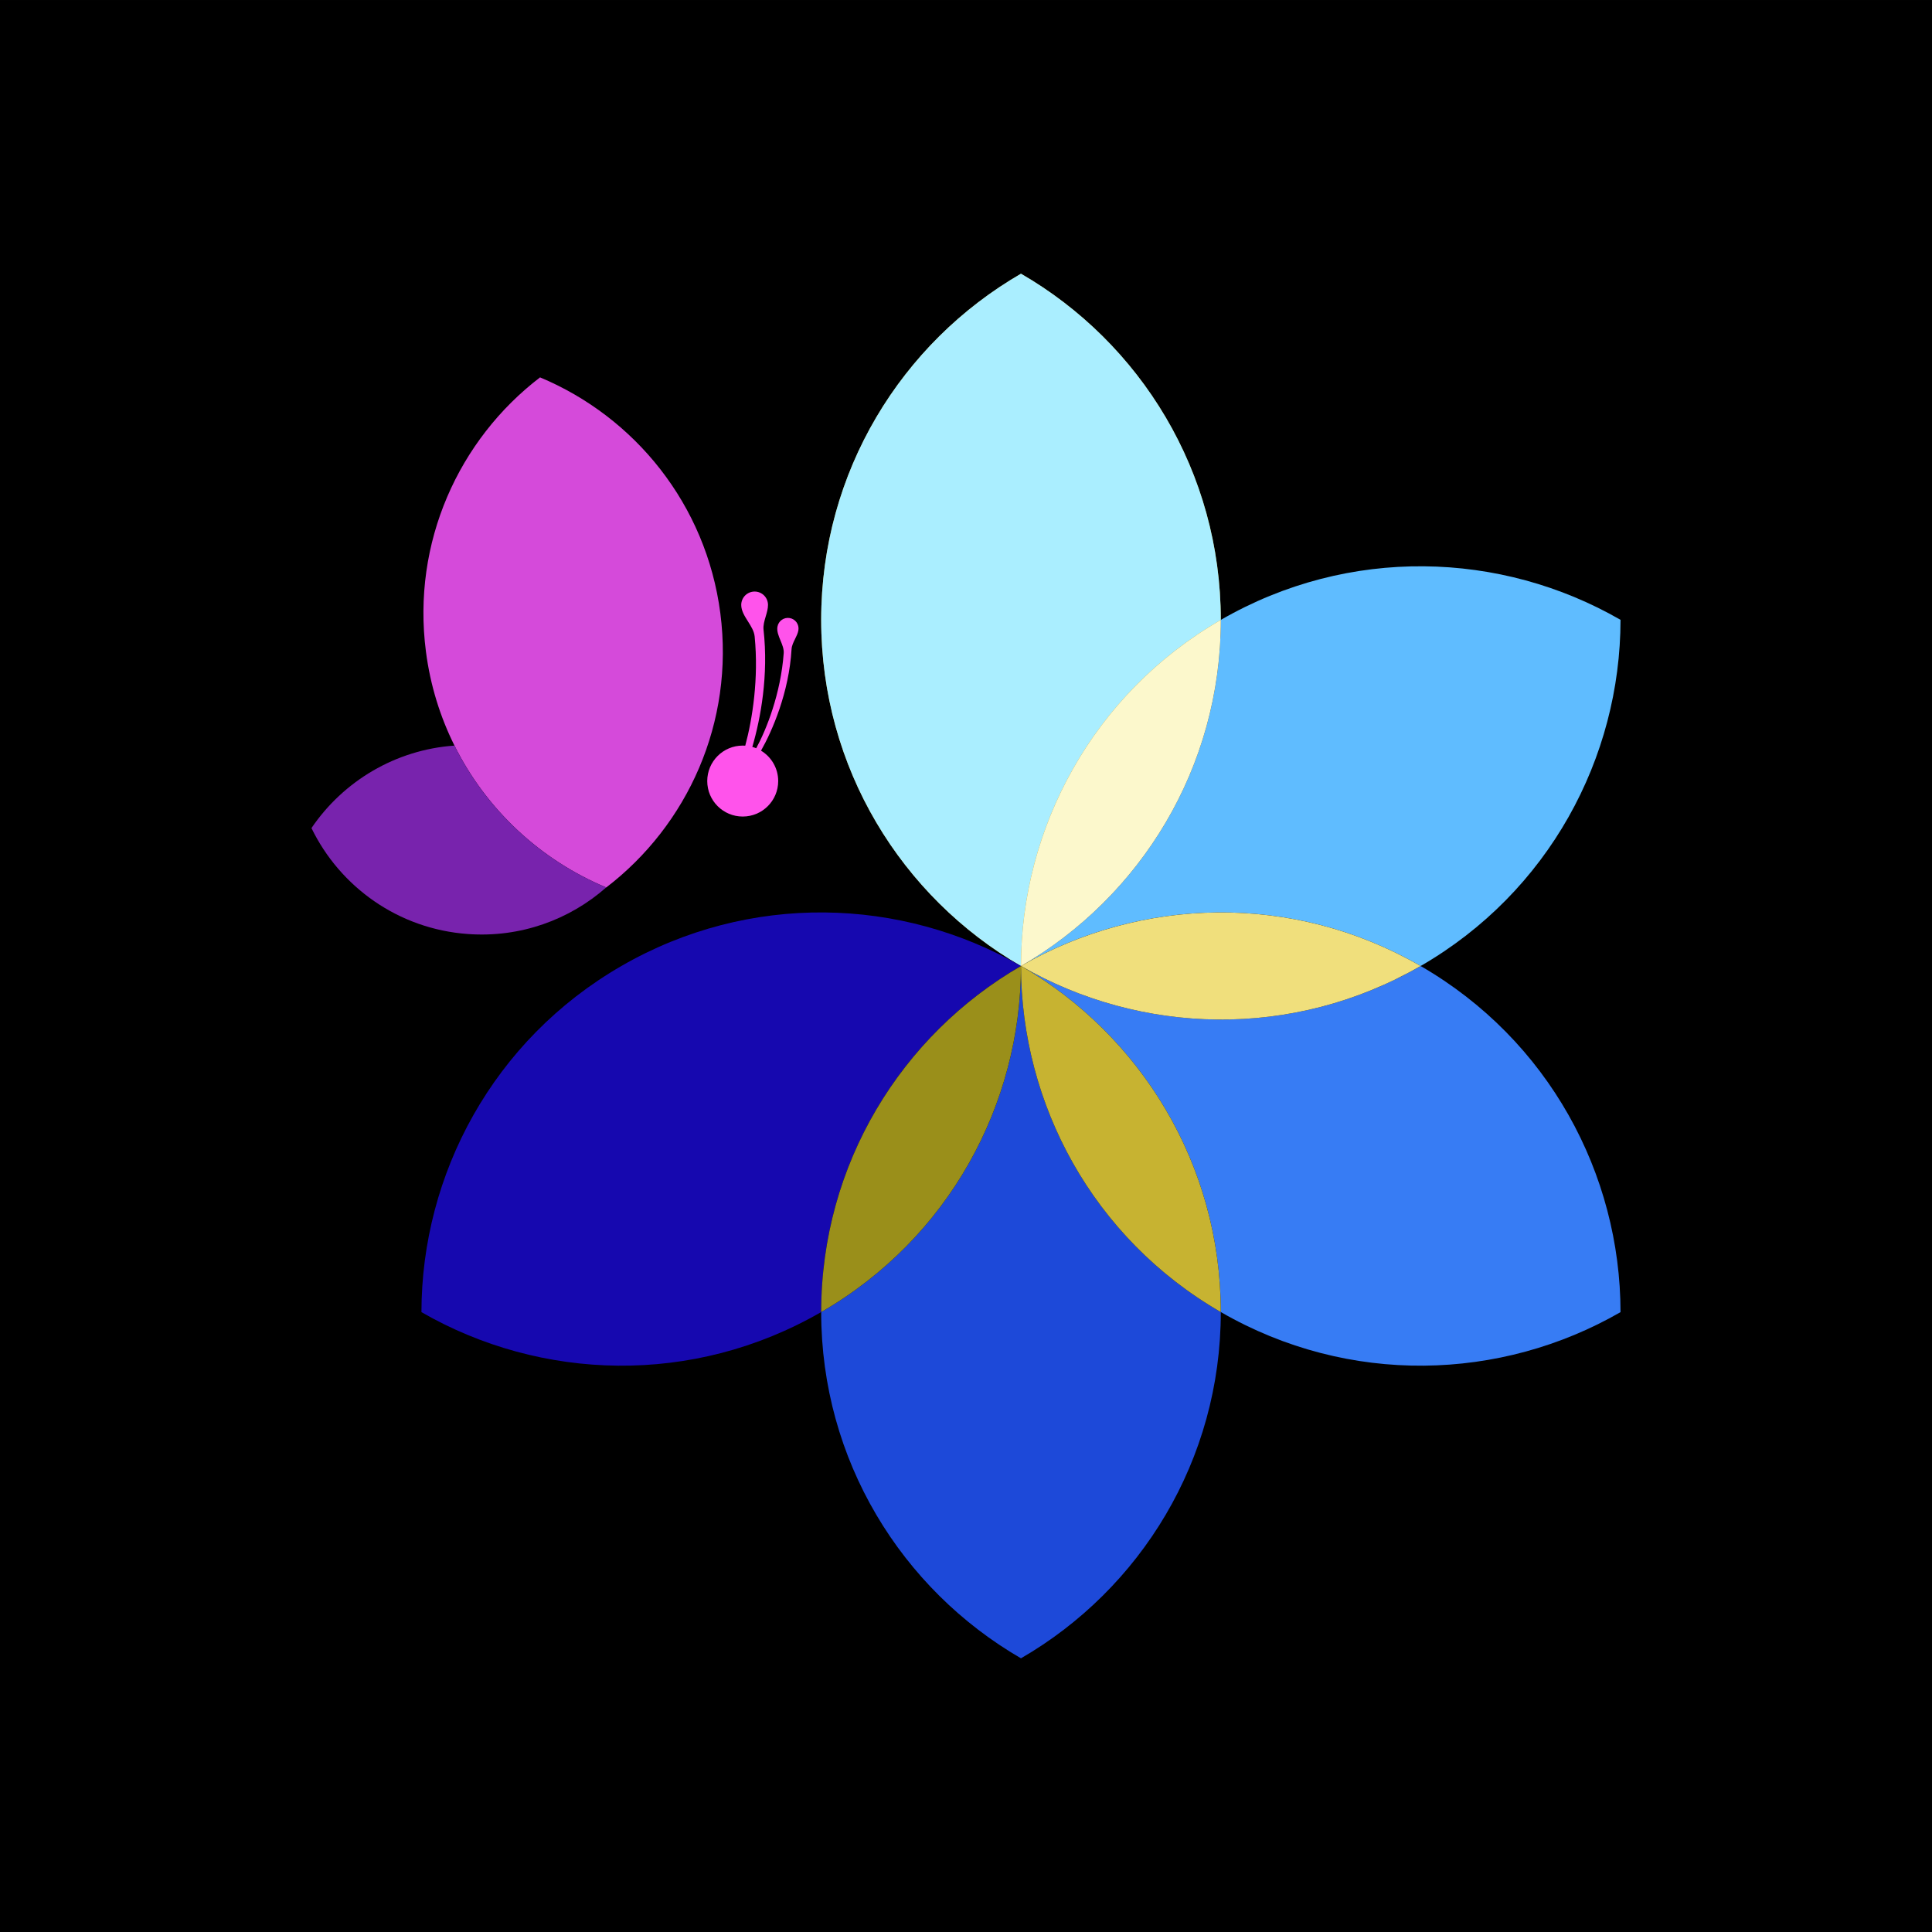
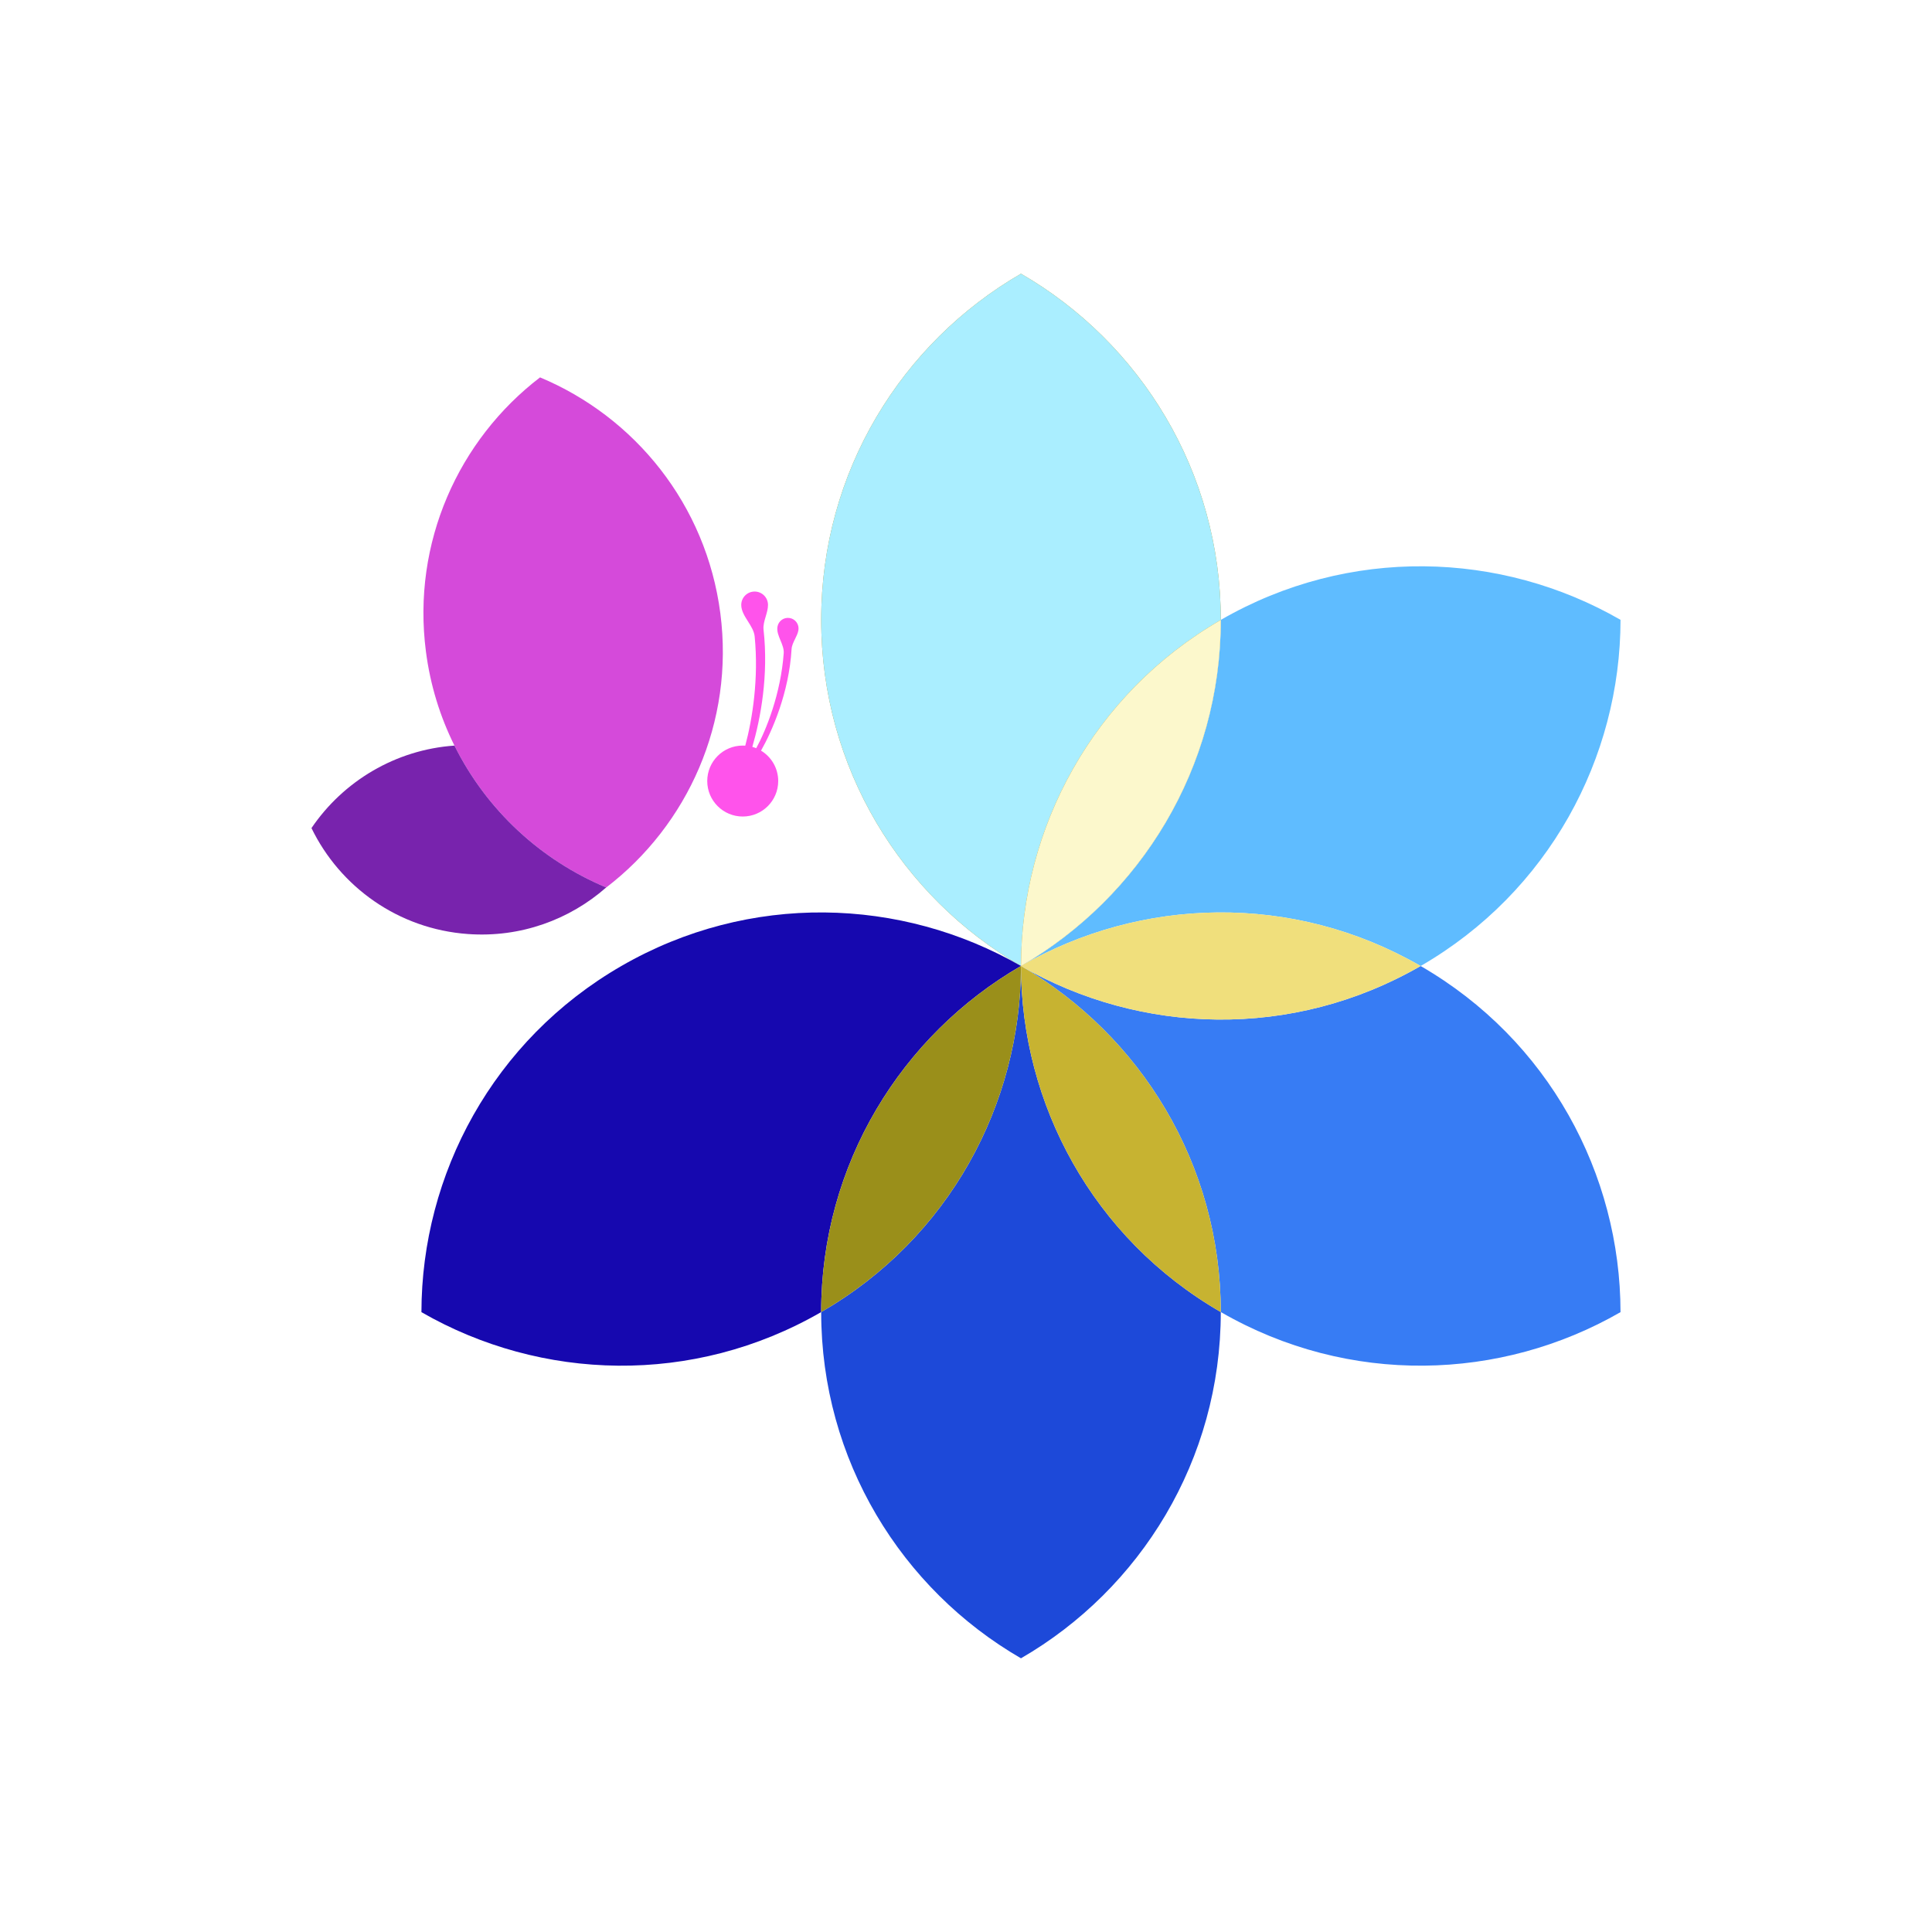
- <svg xmlns="http://www.w3.org/2000/svg" width="1200" height="1200" viewBox="0 0 1200 1200" fill="none">
-   <rect width="1200" height="1200" transform="translate(0 0.00390625)" fill="black" />
-   <path d="M376.524 551.215C335.912 534.263 302.152 503.092 282.273 463.092C273.379 445.223 267.251 425.584 264.549 404.676C255.767 336.979 284.878 273.094 335.43 234.396C394.184 258.924 438.639 313.255 447.421 380.952C456.203 448.649 427.091 512.517 376.54 551.231L376.524 551.215Z" fill="#D54ADA" />
-   <path d="M376.508 551.221C353.733 571.261 323.254 582.504 290.62 580.139C247.307 577.035 211.166 550.77 193.458 514.341C213.225 485.197 245.666 465.655 282.273 463.098C302.152 503.098 335.912 534.268 376.524 551.205L376.508 551.221Z" fill="#7823AD" />
-   <path d="M758.257 385.008C758.257 476.879 708.333 557.088 634.154 600C559.976 557.088 510.052 476.879 510.052 385.008C510.052 293.137 559.976 212.912 634.154 170C708.333 212.912 758.257 293.137 758.257 385.008Z" fill="#AD9323" />
-   <path d="M758.257 385.056V385.008C758.257 293.137 708.333 212.912 634.154 170C559.976 212.912 510.052 293.137 510.052 385.008C510.052 476.879 559.976 557.088 634.154 600C634.235 514.322 678.722 430.992 758.257 385.056Z" fill="#AAEEFF" />
-   <path d="M882.359 599.998H882.391C961.958 554.047 1006.46 470.7 1006.54 384.99C932.283 342.207 837.855 339.087 758.289 385.022H758.257C758.257 476.893 708.317 557.086 634.154 599.998C708.397 557.215 802.809 554.079 882.359 599.998Z" fill="#5FBCFF" />
-   <path d="M758.257 385.059C678.722 430.994 634.235 514.324 634.154 600.002C708.317 557.091 758.241 476.913 758.257 385.059Z" fill="#FCF8CC" />
-   <path d="M882.391 600.016H882.359C802.809 645.903 708.397 642.767 634.154 600C708.317 642.912 758.241 723.089 758.257 814.944H758.289C837.855 860.895 932.283 857.775 1006.54 814.992C1006.46 729.298 961.958 645.951 882.391 600.016Z" fill="#377CF4" />
-   <path d="M882.359 599.998C802.809 554.079 708.397 557.215 634.154 599.998C708.397 642.781 802.809 645.917 882.359 599.998Z" fill="#F0DF7C" />
-   <path d="M634.154 600C634.074 685.678 589.586 769.008 510.052 814.944V814.992C510.052 906.863 559.976 987.088 634.154 1030C708.333 987.088 758.257 906.863 758.257 814.992V814.944C678.722 769.008 634.235 685.678 634.154 600Z" fill="#1D49D9" />
-   <path d="M634.154 600C634.235 685.678 678.722 769.008 758.257 814.944C758.257 723.089 708.317 642.895 634.154 600Z" fill="#C7B331" />
-   <path d="M634.154 600C559.895 557.217 465.483 554.081 385.917 600.016C306.35 645.951 261.847 729.298 261.766 814.992C336.025 857.775 430.453 860.895 510.019 814.96H510.051C510.051 723.089 559.992 642.896 634.154 599.984V600Z" fill="#1608AF" />
-   <path d="M634.154 600C559.992 642.912 510.068 723.089 510.052 814.944C589.586 769.008 634.074 685.678 634.154 600Z" fill="#9A8F1A" />
-   <path fill-rule="evenodd" clip-rule="evenodd" d="M474.255 391.182C473.949 388.442 474.776 385.653 475.605 382.862C476.312 380.477 477.02 378.091 477.02 375.734C477.02 371.143 473.299 367.422 468.708 367.422C464.117 367.422 460.395 371.143 460.395 375.734C460.395 379.35 462.48 382.651 464.571 385.962C466.489 388.998 468.411 392.041 468.734 395.342C471.297 421.547 467.356 446.523 462.894 463.153C462.373 463.116 461.848 463.098 461.318 463.098C449.148 463.098 439.283 472.963 439.283 485.132C439.283 497.302 449.148 507.167 461.318 507.167C473.487 507.167 483.353 497.302 483.353 485.132C483.353 477.122 479.078 470.11 472.686 466.253C479.602 454.061 490.061 430.235 491.653 403.209C491.781 401.025 492.803 398.955 493.826 396.884C494.7 395.114 495.575 393.343 495.892 391.5C496.509 387.91 494.099 384.5 490.509 383.883C486.919 383.266 483.508 385.676 482.891 389.266C482.405 392.093 483.592 394.955 484.782 397.824C485.873 400.456 486.967 403.094 486.776 405.719C484.944 430.848 475.956 453.307 469.695 464.746C468.912 464.424 468.106 464.145 467.28 463.914C472.475 446.143 477.411 419.382 474.255 391.182Z" fill="#FF53EB" />
+ <svg xmlns="http://www.w3.org/2000/svg" id="Layer_1" baseProfile="tiny" version="1.2" viewBox="0 0 1200 1200">
+   <path d="M376.52,551.22c-40.61-16.95-74.37-48.12-94.25-88.12-8.89-17.87-15.02-37.51-17.72-58.42-8.78-67.7,20.33-131.58,70.88-170.28,58.75,24.53,103.21,78.86,111.99,146.56,8.78,67.7-20.33,131.57-70.88,170.28l-.02-.02Z" fill="#d54ada" />
+   <path d="M376.51,551.22c-22.77,20.04-53.25,31.28-85.89,28.92-43.31-3.1-79.45-29.37-97.16-65.8,19.77-29.14,52.21-48.69,88.82-51.24,19.88,40,53.64,71.17,94.25,88.11l-.02.02Z" fill="#7823ad" />
+   <path d="M758.26,385.01c0,91.87-49.92,172.08-124.1,214.99-74.18-42.91-124.1-123.12-124.1-214.99s49.92-172.1,124.1-215.01c74.18,42.91,124.1,123.14,124.1,215.01Z" fill="#ad9323" />
+   <path d="M758.26,385.06v-.05c0-91.87-49.92-172.1-124.1-215.01-74.18,42.91-124.1,123.14-124.1,215.01s49.92,172.08,124.1,214.99c.08-85.68,44.57-169.01,124.1-214.94Z" fill="#aef" />
+   <path d="M882.36,600h.03c79.57-45.95,124.07-129.3,124.15-215.01-74.26-42.78-168.68-45.9-248.25.03h-.03c0,91.87-49.94,172.06-124.1,214.98,74.24-42.78,168.66-45.92,248.21,0Z" fill="#5fbcff" />
+   <path d="M758.26,385.06c-79.54,45.93-124.02,129.26-124.1,214.94,74.16-42.91,124.09-123.09,124.1-214.94Z" fill="#fcf8cc" />
+   <path d="M882.39,600.02h-.03c-79.55,45.89-173.96,42.75-248.21-.02,74.16,42.91,124.09,123.09,124.1,214.94h.03c79.57,45.95,173.99,42.83,248.25.05-.08-85.69-44.58-169.04-124.15-214.98Z" fill="#377cf4" />
+   <path d="M882.36,600c-79.55-45.92-173.96-42.78-248.21,0,74.24,42.78,168.66,45.92,248.21,0Z" fill="#f0df7c" />
+   <path d="M634.15,600c-.08,85.68-44.57,169.01-124.1,214.94v.05c0,91.87,49.92,172.1,124.1,215.01,74.18-42.91,124.1-123.14,124.1-215.01v-.05c-79.54-45.94-124.02-129.27-124.1-214.94Z" fill="#1d49d9" />
+   <path d="M634.15,600c.08,85.68,44.57,169.01,124.1,214.94,0-91.85-49.94-172.05-124.1-214.94Z" fill="#c7b331" />
+   <path d="M634.15,600c-74.26-42.78-168.67-45.92-248.24.02-79.57,45.93-124.07,129.28-124.15,214.98,74.26,42.78,168.69,45.9,248.25-.03h.03c0-91.87,49.94-172.06,124.1-214.98v.02Z" fill="#1608af" />
+   <path d="M634.15,600c-74.16,42.91-124.09,123.09-124.1,214.94,79.53-45.94,124.02-129.27,124.1-214.94Z" fill="#9a8f1a" />
+   <path d="M474.26,391.18c-.31-2.74.52-5.53,1.35-8.32.71-2.39,1.41-4.77,1.41-7.13,0-4.59-3.72-8.31-8.31-8.31s-8.31,3.72-8.31,8.31c0,3.62,2.09,6.92,4.18,10.23,1.92,3.04,3.84,6.08,4.16,9.38,2.56,26.2-1.38,51.18-5.84,67.81-.52-.04-1.05-.06-1.58-.06-12.17,0-22.04,9.87-22.04,22.03s9.87,22.04,22.04,22.04,22.04-9.86,22.04-22.04c0-8.01-4.27-15.02-10.67-18.88,6.92-12.19,17.38-36.02,18.97-63.04.13-2.18,1.15-4.25,2.17-6.33.87-1.77,1.75-3.54,2.07-5.38.62-3.59-1.79-7-5.38-7.62s-7,1.79-7.62,5.38c-.49,2.83.7,5.69,1.89,8.56,1.09,2.63,2.18,5.27,1.99,7.89-1.83,25.13-10.82,47.59-17.08,59.03-.78-.32-1.59-.6-2.42-.83,5.2-17.77,10.13-44.53,6.98-72.73Z" fill="#ff53eb" fill-rule="evenodd" />
</svg>
